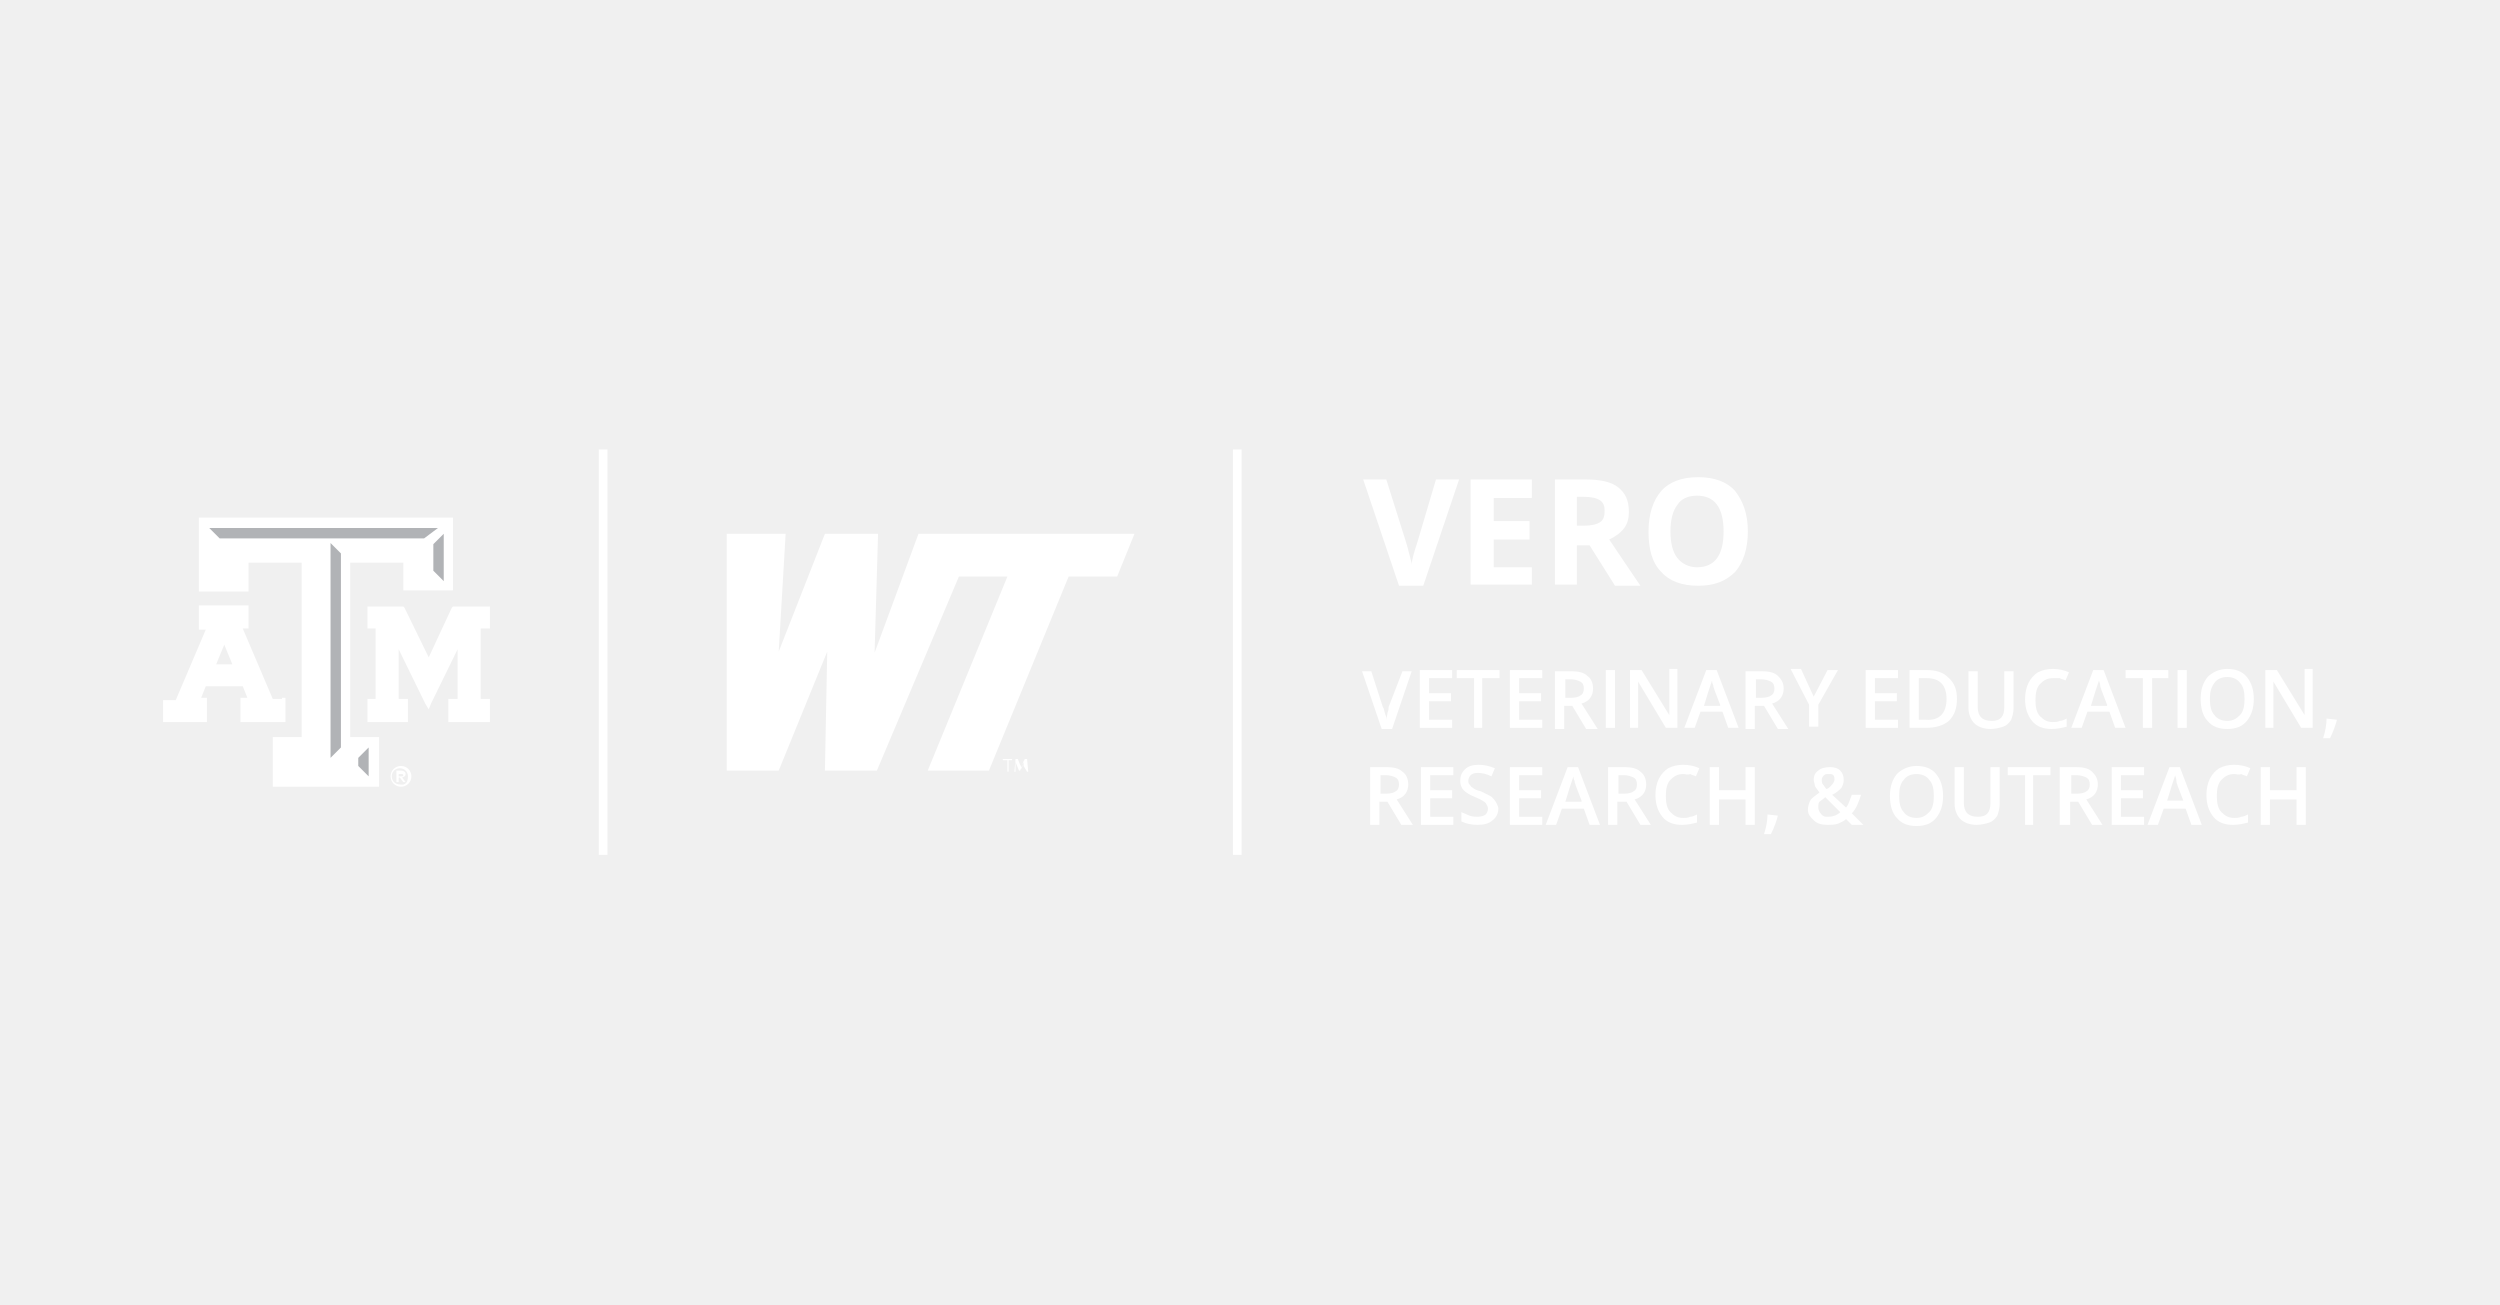
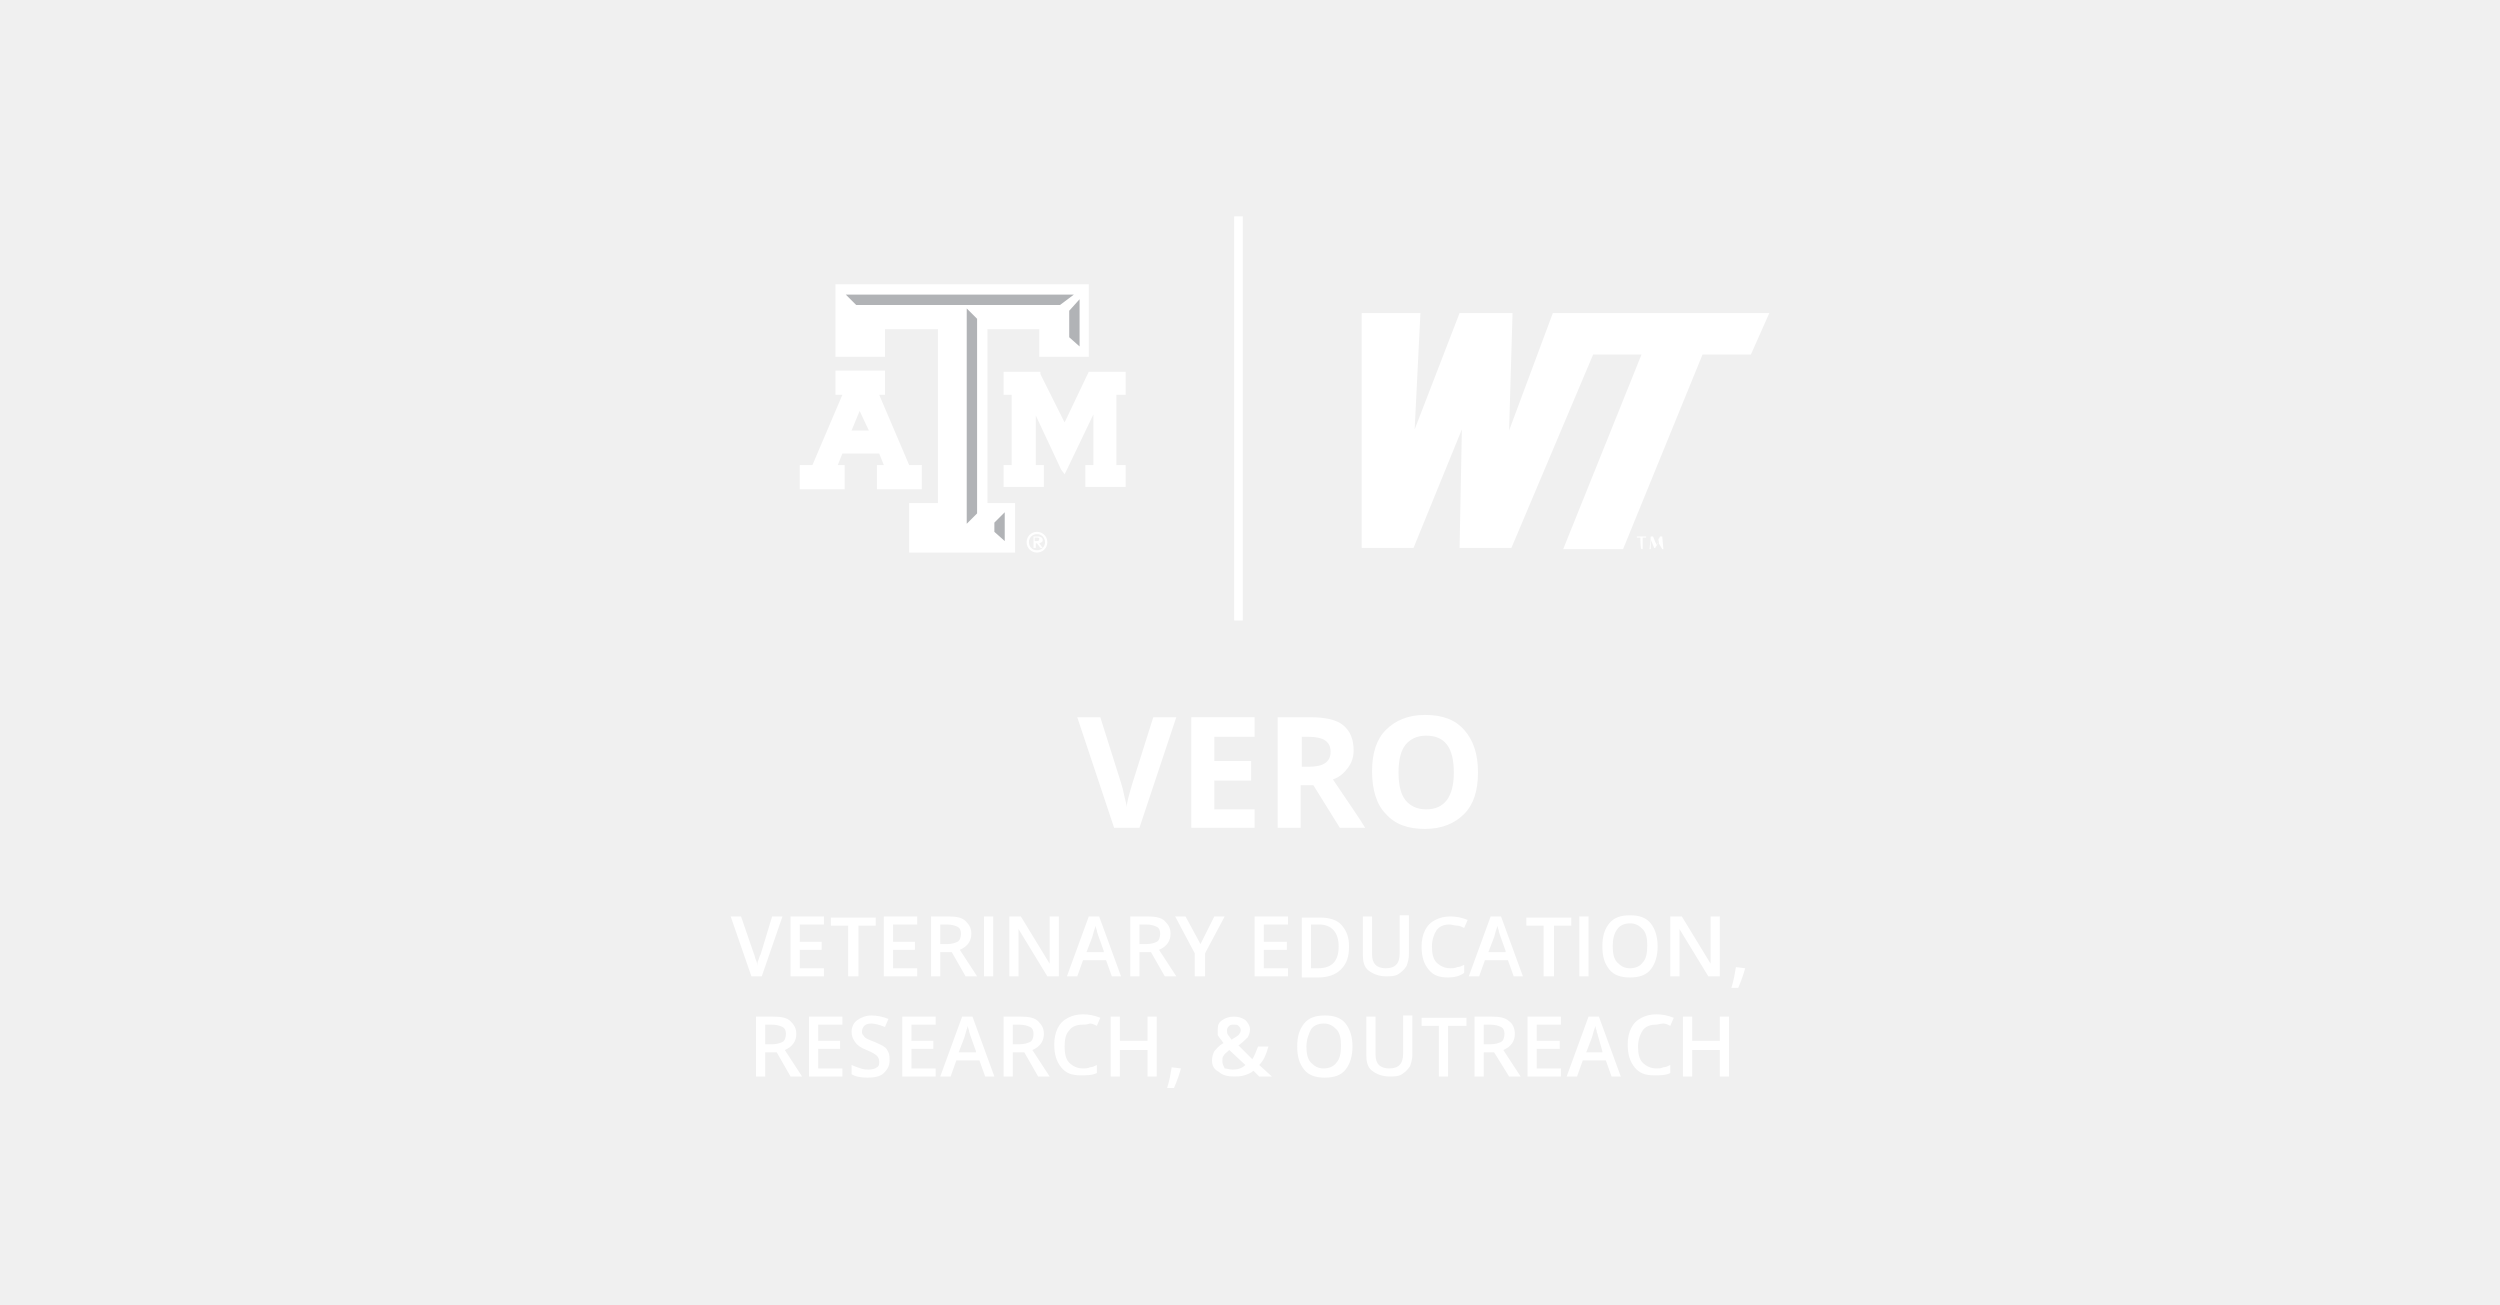
<svg xmlns="http://www.w3.org/2000/svg" version="1.1" id="Layer_1" x="0px" y="0px" viewBox="0 0 230 120" xml:space="preserve" width="230" height="120">
-   <defs id="defs6412" />
-   <style type="text/css" id="style6277">
- 	.st0{fill:none;stroke:#FFFFFF;stroke-width:0.75;stroke-miterlimit:10;}
- 	.st1{fill:#FFFFFF;}
+   <defs id="defs1096" />
+   <style type="text/css" id="style961">
+ 	.st0{fill:#FFFFFF;}
+ 	.st1{fill:none;stroke:#FFFFFF;stroke-width:0.75;stroke-miterlimit:10;}
	.st2{fill:#B1B3B6;}
	.st3{enable-background:new    ;}
</style>
-   <g id="g1899" transform="matrix(0.5981193,0,0,0.5981193,-199.6176,19.23386)">
-     <g id="g6407" transform="matrix(1.776735,0,0,1.776735,352.0691,30.4016)">
-       <line class="st0" x1="96.8" y1="3.7" x2="96.8" y2="38.8" id="line6279" />
-       <g id="g6289">
-         <polygon class="st1" points="70,31.5 75.3,31.5 82.2,14.7 86.4,14.7 87.9,11 69.2,11 65.4,21.3 65.7,11 61.1,11 57.1,21.2 57.7,11 52.6,11 52.6,31.5 57.1,31.5 61.3,21.2 61.1,31.5 65.6,31.5 72.7,14.7 76.9,14.7 " id="polygon6281" />
-         <g id="g6287">
-           <path class="st1" d="m 76.8,30.6 h -0.3 v -0.1 h 0.8 v 0.1 H 77 v 1 h -0.1 v -1 z" id="path6283" />
-           <path class="st1" d="m 78.3,31.1 c 0,-0.1 0,-0.3 0,-0.5 v 0 c 0,0.1 -0.1,0.3 -0.1,0.4 L 78,31.5 H 77.9 L 77.7,31 c -0.1,-0.2 -0.1,-0.3 -0.1,-0.4 v 0 c 0,0.1 0,0.3 0,0.5 v 0.5 h -0.1 l 0.1,-1.1 h 0.2 L 78,31 c 0.1,0.1 0.1,0.3 0.1,0.4 v 0 c 0,-0.1 0.1,-0.2 0.1,-0.4 l 0.2,-0.5 h 0.2 l 0.1,1.1 h -0.1 z" id="path6285" />
+   <g id="g1091" transform="matrix(1.059379,0,0,1.059379,60.12416,14.60561)">
+     <g id="g997">
+       <g id="g971">
+         <polygon class="st0" points="70,33.8 74.5,33.8 81.6,17 85.8,17 79,33.9 84.2,33.9 91.1,17 95.3,17 96.9,13.4 78.1,13.4 74.3,23.6 74.6,13.4 70,13.4 66.1,23.5 66.6,13.4 61.5,13.4 61.5,33.8 66,33.8 70.2,23.5 " id="polygon963" />
+         <g id="g969">
+           <path class="st0" d="m 85.7,32.9 h -0.3 v -0.1 h 0.8 v 0.1 h -0.3 v 1 h -0.1 c -0.1,0 -0.1,-1 -0.1,-1 z" id="path965" />
+           <path class="st0" d="m 87.3,33.4 c 0,-0.2 0,-0.3 0,-0.5 v 0 c 0,0.1 -0.1,0.3 -0.1,0.4 L 87,33.8 H 86.9 L 86.7,33.3 C 86.6,33.1 86.6,33 86.6,32.9 v 0 c 0,0.1 0,0.3 0,0.5 v 0.5 h -0.1 l 0.1,-1.1 h 0.2 l 0.2,0.5 c 0.1,0.1 0.1,0.3 0.1,0.4 v 0 c 0,-0.1 0.1,-0.2 0.1,-0.4 l 0.2,-0.5 h 0.2 l 0.1,1.1 h -0.1 z" id="path967" />
        </g>
      </g>
-       <line class="st0" x1="41.9" y1="3.7" x2="41.9" y2="38.8" id="line6291" />
-       <g id="g6313">
-         <path class="st1" d="m 23.5,32 c 0,-0.5 0.4,-0.9 0.9,-0.9 0.5,0 0.9,0.4 0.9,0.9 0,0.5 -0.4,0.9 -0.9,0.9 -0.5,0 -0.9,-0.4 -0.9,-0.9 m 1.5,0 c 0,-0.4 -0.3,-0.7 -0.7,-0.7 -0.4,0 -0.7,0.3 -0.7,0.7 0,0.4 0.3,0.7 0.7,0.7 0.5,0.1 0.7,-0.2 0.7,-0.7 m -1,-0.5 h 0.4 c 0.2,0 0.4,0.1 0.4,0.3 0,0.2 -0.1,0.2 -0.3,0.3 l 0.3,0.4 h -0.2 l -0.3,-0.4 h -0.1 v 0.4 H 24 Z m 0.2,0.5 h 0.2 c 0.1,0 0.2,0 0.2,-0.1 0,-0.1 -0.1,-0.1 -0.2,-0.1 h -0.2 z" id="path6293" />
-         <g id="g6311">
-           <polygon class="st1" points="22.2,19.2 22.2,25.3 21.7,25.3 21.5,25.3 21.5,25.6 21.5,27 21.5,27.3 21.7,27.3 24.8,27.3 25,27.3 25,27 25,25.6 25,25.3 24.8,25.3 24.2,25.3 24.2,21 26.5,25.7 26.8,26.2 27,25.7 29.3,21 29.3,25.3 28.8,25.3 28.5,25.3 28.5,25.6 28.5,27 28.5,27.3 28.8,27.3 31.9,27.3 32.1,27.3 32.1,27 32.1,25.6 32.1,25.3 31.9,25.3 31.3,25.3 31.3,19.2 31.9,19.2 32.1,19.2 32.1,19 32.1,17.5 32.1,17.3 31.9,17.3 29,17.3 28.9,17.3 28.8,17.4 26.8,21.7 24.7,17.4 24.6,17.3 24.5,17.3 21.8,17.3 21.5,17.3 21.5,17.5 21.5,19 21.5,19.2 21.8,19.2 " id="polygon6295" />
-           <path class="st1" d="m 14.1,25.3 h -0.8 l -2.6,-6.1 h 0.2 0.3 V 19 17.5 17.2 H 10.9 7.2 6.9 v 0.3 1.5 0.3 H 7.2 7.5 L 4.9,25.4 H 4 3.8 v 0.3 1.3 0.3 H 4 7.3 7.6 V 27 25.5 25.2 H 7.4 7.1 l 0.4,-1 h 3.2 l 0.4,1 h -0.3 -0.3 v 0.3 1.5 0.3 h 0.3 3.3 0.3 V 27 25.5 25.2 h -0.3 z m -4.3,-3 H 8.4 l 0.7,-1.7 z" id="path6297" />
-           <polygon class="st1" points="13.3,28.6 13.3,28.9 13.3,32.6 13.3,32.9 13.6,32.9 22.2,32.9 22.5,32.9 22.5,32.6 22.5,28.9 22.5,28.6 22.2,28.6 20,28.6 20,13.5 24.6,13.5 24.6,15.6 24.6,15.9 24.9,15.9 28.6,15.9 28.9,15.9 28.9,15.6 28.9,9.9 28.9,9.6 28.6,9.6 7.2,9.6 6.9,9.6 6.9,9.9 6.9,15.7 6.9,16 7.2,16 10.9,16 11.2,16 11.2,15.7 11.2,13.5 15.8,13.5 15.8,28.6 13.6,28.6 " id="polygon6299" />
-           <g id="g6309">
-             <polygon class="st2" points="21.6,32 20.7,31.1 20.7,30.4 21.6,29.5 " id="polygon6301" />
-             <polygon class="st2" points="18.3,11.8 19.2,12.7 19.2,29.5 18.3,30.4 " id="polygon6303" />
-             <polygon class="st2" points="27.6,10.5 26.4,11.4 8.7,11.4 7.8,10.5 " id="polygon6305" />
-             <polygon class="st2" points="27.2,11.9 28.1,11 28.1,15.1 27.2,14.2 " id="polygon6307" />
+       <line class="st1" x1="50.8" y1="5" x2="50.8" y2="40.1" id="line973" />
+       <g id="g995">
+         <path class="st0" d="m 32.4,33.3 c 0,-0.5 0.4,-0.9 0.9,-0.9 0.5,0 0.9,0.4 0.9,0.9 0,0.5 -0.4,0.9 -0.9,0.9 -0.5,0 -0.9,-0.4 -0.9,-0.9 m 1.6,0 c 0,-0.4 -0.3,-0.7 -0.7,-0.7 -0.4,0 -0.7,0.3 -0.7,0.7 0,0.4 0.3,0.7 0.7,0.7 0.4,0 0.7,-0.3 0.7,-0.7 m -1,-0.5 h 0.4 c 0.2,0 0.4,0.1 0.4,0.3 0,0.2 -0.1,0.2 -0.3,0.3 l 0.3,0.4 h -0.2 l -0.3,-0.4 h -0.1 v 0.4 H 33 Z m 0.1,0.4 h 0.2 c 0.1,0 0.2,0 0.2,-0.2 0,-0.1 -0.1,-0.1 -0.2,-0.1 h -0.2 z" id="path975" />
+         <g id="g993">
+           <polygon class="st0" points="30.4,18.8 30.4,20.2 30.4,20.5 30.7,20.5 31.1,20.5 31.1,26.6 30.6,26.6 30.4,26.6 30.4,26.8 30.4,28.3 30.4,28.5 30.6,28.5 33.7,28.5 33.9,28.5 33.9,28.3 33.9,26.8 33.9,26.6 33.7,26.6 33.2,26.6 33.2,22.3 35.4,27 35.7,27.4 35.9,27 38.2,22.2 38.2,26.6 37.7,26.6 37.5,26.6 37.5,26.8 37.5,28.3 37.5,28.5 37.7,28.5 40.8,28.5 41,28.5 41,28.3 41,26.8 41,26.6 40.8,26.6 40.2,26.6 40.2,20.5 40.8,20.5 41,20.5 41,20.2 41,18.8 41,18.5 40.8,18.5 37.9,18.5 37.8,18.5 37.7,18.7 35.7,22.9 33.6,18.7 33.6,18.5 33.4,18.5 30.7,18.5 30.4,18.5 " id="polygon977" />
+           <path class="st0" d="m 23,26.6 h -0.8 l -2.6,-6.1 h 0.2 0.3 v -0.3 -1.5 -0.3 h -0.3 -3.7 -0.3 v 0.3 1.5 0.3 h 0.3 0.3 l -2.6,6.1 H 13 12.7 v 0.3 1.5 0.3 h 0.3 3.3 0.3 V 28.4 26.9 26.6 H 16.3 16 l 0.4,-1 h 3.2 l 0.4,1 h -0.3 -0.3 v 0.3 1.5 0.3 h 0.3 3.3 0.3 v -0.3 -1.5 -0.3 z m -4.3,-3 h -1.5 l 0.7,-1.7 z" id="path979" />
+           <polygon class="st0" points="20.1,14.8 24.7,14.8 24.7,29.9 22.5,29.9 22.2,29.9 22.2,30.2 22.2,33.9 22.2,34.2 22.5,34.2 31.1,34.2 31.4,34.2 31.4,33.9 31.4,30.2 31.4,29.9 31.1,29.9 29,29.9 29,14.8 33.5,14.8 33.5,16.9 33.5,17.2 33.8,17.2 37.5,17.2 37.8,17.2 37.8,16.9 37.8,11.2 37.8,10.9 37.5,10.9 16.1,10.9 15.8,10.9 15.8,11.2 15.8,16.9 15.8,17.2 16.1,17.2 19.8,17.2 20.1,17.2 20.1,16.9 " id="polygon981" />
+           <g id="g991">
+             <polygon class="st2" points="30.5,33.2 29.6,32.4 29.6,31.6 30.5,30.7 " id="polygon983" />
+             <polygon class="st2" points="27.2,13 28.1,13.9 28.1,30.8 27.2,31.7 " id="polygon985" />
+             <polygon class="st2" points="36.5,11.8 35.3,12.7 17.6,12.7 16.7,11.8 " id="polygon987" />
+             <polygon class="st2" points="36.1,13.2 37,12.2 37,16.3 36.1,15.5 " id="polygon989" />
          </g>
        </g>
      </g>
-       <g id="g6405">
-         <g class="st3" id="g6355">
-           <path class="st1" d="m 111.1,22.9 h 0.8 l -1.7,5 h -0.9 l -1.7,-5 h 0.8 l 1,3.1 c 0.1,0.1 0.1,0.3 0.2,0.6 0.1,0.2 0.1,0.4 0.1,0.5 0,-0.2 0.1,-0.4 0.1,-0.6 0.1,-0.2 0.1,-0.4 0.1,-0.5 z" id="path6315" />
-           <path class="st1" d="m 115.4,27.8 h -2.8 v -5 h 2.8 v 0.7 h -2 v 1.3 h 1.9 v 0.7 h -1.9 v 1.6 h 2 z" id="path6317" />
-           <path class="st1" d="m 118.1,27.8 h -0.8 v -4.3 h -1.5 v -0.7 h 3.7 v 0.7 H 118 v 4.3 z" id="path6319" />
-           <path class="st1" d="m 123.2,27.8 h -2.8 v -5 h 2.8 v 0.7 h -2 v 1.3 h 1.9 v 0.7 h -1.9 v 1.6 h 2 z" id="path6321" />
-           <path class="st1" d="m 125.1,25.9 v 2 h -0.8 v -5 h 1.4 c 0.6,0 1.1,0.1 1.4,0.4 0.3,0.2 0.5,0.6 0.5,1.1 0,0.6 -0.3,1.1 -1,1.3 l 1.4,2.2 h -1 l -1.2,-2 z m 0,-0.7 h 0.6 c 0.4,0 0.7,-0.1 0.8,-0.2 0.2,-0.1 0.3,-0.3 0.3,-0.6 0,-0.3 -0.1,-0.5 -0.3,-0.6 -0.2,-0.1 -0.5,-0.2 -0.8,-0.2 h -0.5 v 1.6 z" id="path6323" />
-           <path class="st1" d="m 128.7,27.8 v -5 h 0.8 v 5 z" id="path6325" />
-           <path class="st1" d="m 134.9,27.8 h -1 l -2.4,-4 v 0 0.2 c 0,0.4 0,0.8 0,1.2 v 2.6 h -0.7 v -5 h 1 l 2.4,3.9 v 0 c 0,-0.1 0,-0.2 0,-0.6 0,-0.3 0,-0.6 0,-0.8 v -2.6 h 0.7 z" id="path6327" />
-           <path class="st1" d="m 139.3,27.8 -0.5,-1.4 h -1.9 l -0.5,1.4 h -0.9 l 1.9,-5 h 0.9 l 1.9,5 z m -0.7,-2 -0.5,-1.3 c 0,-0.1 -0.1,-0.2 -0.1,-0.4 -0.1,-0.2 -0.1,-0.3 -0.1,-0.4 -0.1,0.3 -0.2,0.6 -0.3,0.9 l -0.4,1.3 h 1.4 z" id="path6329" />
-           <path class="st1" d="m 141.6,25.9 v 2 h -0.8 v -5 h 1.4 c 0.6,0 1.1,0.1 1.4,0.4 0.3,0.3 0.5,0.6 0.5,1.1 0,0.6 -0.3,1.1 -1,1.3 l 1.4,2.2 h -0.9 l -1.2,-2 z m 0,-0.7 h 0.6 c 0.4,0 0.7,-0.1 0.8,-0.2 0.2,-0.1 0.3,-0.3 0.3,-0.6 0,-0.3 -0.1,-0.5 -0.3,-0.6 -0.2,-0.1 -0.5,-0.2 -0.8,-0.2 h -0.5 v 1.6 z" id="path6331" />
-           <path class="st1" d="m 146.7,25.1 1.2,-2.3 h 0.9 l -1.7,3 v 1.9 h -0.8 v -1.9 l -1.6,-3.1 h 0.9 z" id="path6333" />
-           <path class="st1" d="m 154,27.8 h -2.8 v -5 h 2.8 v 0.7 h -2 v 1.3 h 1.9 v 0.7 H 152 v 1.6 h 2 z" id="path6335" />
-           <path class="st1" d="m 159.1,25.3 c 0,0.8 -0.2,1.4 -0.7,1.9 -0.5,0.4 -1.1,0.6 -2,0.6 H 155 v -5 h 1.5 c 0.8,0 1.4,0.2 1.8,0.6 0.6,0.5 0.8,1.1 0.8,1.9 z m -0.9,0 c 0,-1.2 -0.6,-1.8 -1.7,-1.8 h -0.7 v 3.6 h 0.6 c 1.2,0.1 1.8,-0.6 1.8,-1.8 z" id="path6337" />
-           <path class="st1" d="m 164,22.9 v 3.2 c 0,0.4 -0.1,0.7 -0.2,1 -0.2,0.3 -0.4,0.5 -0.7,0.6 -0.3,0.1 -0.7,0.2 -1.1,0.2 -0.6,0 -1.1,-0.2 -1.4,-0.5 -0.3,-0.3 -0.5,-0.8 -0.5,-1.3 v -3.2 h 0.8 V 26 c 0,0.4 0.1,0.7 0.3,0.9 0.2,0.2 0.5,0.3 0.9,0.3 0.8,0 1.1,-0.4 1.1,-1.2 v -3.1 z" id="path6339" />
-           <path class="st1" d="m 167.4,23.5 c -0.5,0 -0.8,0.2 -1.1,0.5 -0.3,0.3 -0.4,0.8 -0.4,1.4 0,0.6 0.1,1.1 0.4,1.4 0.3,0.3 0.6,0.5 1.1,0.5 0.2,0 0.4,0 0.6,-0.1 0.2,0 0.4,-0.1 0.6,-0.2 v 0.7 c -0.4,0.1 -0.8,0.2 -1.3,0.2 -0.7,0 -1.3,-0.2 -1.7,-0.7 -0.4,-0.5 -0.6,-1.1 -0.6,-1.9 0,-0.5 0.1,-1 0.3,-1.4 0.2,-0.4 0.5,-0.7 0.8,-0.9 0.4,-0.2 0.8,-0.3 1.3,-0.3 0.5,0 1,0.1 1.4,0.3 l -0.3,0.7 c -0.2,-0.1 -0.3,-0.1 -0.5,-0.2 -0.2,0 -0.4,0 -0.6,0 z" id="path6341" />
-           <path class="st1" d="m 172.8,27.8 -0.5,-1.4 h -1.9 l -0.5,1.4 H 169 l 1.9,-5 h 0.9 l 1.9,5 z m -0.7,-2 -0.5,-1.3 c 0,-0.1 -0.1,-0.2 -0.1,-0.4 0,-0.2 -0.1,-0.3 -0.1,-0.4 -0.1,0.3 -0.2,0.6 -0.3,0.9 l -0.4,1.3 h 1.4 z" id="path6343" />
-           <path class="st1" d="m 176,27.8 h -0.8 v -4.3 h -1.5 v -0.7 h 3.7 v 0.7 H 176 Z" id="path6345" />
-           <path class="st1" d="m 178.2,27.8 v -5 h 0.8 v 5 z" id="path6347" />
-           <path class="st1" d="m 184.8,25.3 c 0,0.8 -0.2,1.4 -0.6,1.9 -0.4,0.5 -1,0.7 -1.7,0.7 -0.7,0 -1.3,-0.2 -1.7,-0.7 -0.4,-0.4 -0.6,-1.1 -0.6,-1.9 0,-0.8 0.2,-1.4 0.6,-1.9 0.4,-0.4 1,-0.7 1.7,-0.7 0.7,0 1.3,0.2 1.7,0.7 0.4,0.5 0.6,1.1 0.6,1.9 z m -3.8,0 c 0,0.6 0.1,1.1 0.4,1.4 0.2,0.3 0.6,0.5 1.1,0.5 0.5,0 0.8,-0.2 1.1,-0.5 0.3,-0.3 0.4,-0.8 0.4,-1.4 0,-0.6 -0.1,-1.1 -0.4,-1.4 -0.2,-0.3 -0.6,-0.5 -1.1,-0.5 -0.5,0 -0.9,0.2 -1.1,0.5 -0.3,0.4 -0.4,0.8 -0.4,1.4 z" id="path6349" />
-           <path class="st1" d="m 189.9,27.8 h -1 l -2.4,-4 v 0 0.2 c 0,0.4 0,0.8 0,1.2 v 2.6 h -0.7 v -5 h 1 l 2.4,3.9 v 0 c 0,-0.1 0,-0.2 0,-0.6 0,-0.3 0,-0.6 0,-0.8 v -2.6 h 0.7 z" id="path6351" />
-           <path class="st1" d="m 192,27.1 c -0.1,0.4 -0.3,1 -0.6,1.6 h -0.6 c 0.2,-0.6 0.3,-1.2 0.3,-1.7 z" id="path6353" />
-         </g>
-         <g class="st3" id="g6393">
-           <path class="st1" d="m 109.1,34.2 v 2 h -0.8 v -5 h 1.4 c 0.6,0 1.1,0.1 1.4,0.4 0.3,0.2 0.5,0.6 0.5,1.1 0,0.6 -0.3,1.1 -1,1.3 l 1.4,2.2 h -1 l -1.2,-2 z m 0,-0.7 h 0.6 c 0.4,0 0.7,-0.1 0.8,-0.2 0.2,-0.1 0.3,-0.3 0.3,-0.6 0,-0.3 -0.1,-0.5 -0.3,-0.6 -0.2,-0.1 -0.5,-0.2 -0.8,-0.2 h -0.5 v 1.6 z" id="path6357" />
-           <path class="st1" d="m 115.5,36.2 h -2.8 v -5 h 2.8 v 0.7 h -2 v 1.3 h 1.9 v 0.7 h -1.9 v 1.6 h 2 z" id="path6359" />
-           <path class="st1" d="m 119.4,34.8 c 0,0.4 -0.2,0.8 -0.5,1 -0.3,0.3 -0.8,0.4 -1.3,0.4 -0.5,0 -1,-0.1 -1.4,-0.3 v -0.8 c 0.2,0.1 0.5,0.2 0.7,0.3 0.3,0.1 0.5,0.1 0.7,0.1 0.3,0 0.6,-0.1 0.7,-0.2 0.1,-0.1 0.2,-0.3 0.2,-0.5 0,-0.2 -0.1,-0.3 -0.2,-0.5 -0.1,-0.1 -0.4,-0.3 -0.9,-0.5 -0.5,-0.2 -0.8,-0.4 -1,-0.6 -0.2,-0.2 -0.3,-0.5 -0.3,-0.8 0,-0.4 0.1,-0.7 0.4,-1 0.3,-0.3 0.7,-0.4 1.2,-0.4 0.5,0 0.9,0.1 1.4,0.3 l -0.3,0.7 c -0.4,-0.2 -0.8,-0.3 -1.2,-0.3 -0.3,0 -0.5,0.1 -0.6,0.2 -0.1,0.1 -0.2,0.3 -0.2,0.5 0,0.1 0,0.2 0.1,0.3 0.1,0.1 0.1,0.2 0.3,0.3 0.1,0.1 0.3,0.2 0.7,0.3 0.4,0.2 0.6,0.3 0.8,0.4 0.2,0.1 0.3,0.3 0.4,0.4 0.1,0.1 0.3,0.5 0.3,0.7 z" id="path6361" />
-           <path class="st1" d="m 123.2,36.2 h -2.8 v -5 h 2.8 v 0.7 h -2 v 1.3 h 1.9 v 0.7 h -1.9 v 1.6 h 2 z" id="path6363" />
-           <path class="st1" d="m 127.3,36.2 -0.5,-1.4 h -1.9 l -0.5,1.4 h -0.9 l 1.9,-5 h 0.9 l 1.9,5 z m -0.7,-2.1 -0.5,-1.3 c 0,-0.1 -0.1,-0.2 -0.1,-0.4 -0.1,-0.2 -0.1,-0.3 -0.1,-0.4 -0.1,0.3 -0.2,0.6 -0.3,0.9 l -0.4,1.3 h 1.4 z" id="path6365" />
-           <path class="st1" d="m 129.7,34.2 v 2 h -0.8 v -5 h 1.4 c 0.6,0 1.1,0.1 1.4,0.4 0.3,0.2 0.5,0.6 0.5,1.1 0,0.6 -0.3,1.1 -1,1.3 l 1.4,2.2 h -0.9 l -1.2,-2 z m 0,-0.7 h 0.6 c 0.4,0 0.7,-0.1 0.8,-0.2 0.2,-0.1 0.3,-0.3 0.3,-0.6 0,-0.3 -0.1,-0.5 -0.3,-0.6 -0.2,-0.1 -0.5,-0.2 -0.8,-0.2 h -0.5 v 1.6 z" id="path6367" />
-           <path class="st1" d="m 135.4,31.8 c -0.5,0 -0.8,0.2 -1.1,0.5 -0.3,0.3 -0.4,0.8 -0.4,1.4 0,0.6 0.1,1.1 0.4,1.4 0.3,0.3 0.6,0.5 1.1,0.5 0.2,0 0.4,0 0.6,-0.1 0.2,0 0.4,-0.1 0.6,-0.2 V 36 c -0.4,0.1 -0.8,0.2 -1.3,0.2 -0.7,0 -1.3,-0.2 -1.7,-0.7 -0.4,-0.5 -0.6,-1.1 -0.6,-1.9 0,-0.5 0.1,-1 0.3,-1.4 0.2,-0.4 0.5,-0.7 0.8,-0.9 0.4,-0.2 0.8,-0.3 1.3,-0.3 0.5,0 1,0.1 1.4,0.3 l -0.3,0.7 c -0.2,-0.1 -0.3,-0.1 -0.5,-0.2 -0.2,0.1 -0.4,0 -0.6,0 z" id="path6369" />
-           <path class="st1" d="m 141.6,36.2 h -0.8 V 34 h -2.3 v 2.2 h -0.8 v -5 h 0.8 v 2 h 2.3 v -2 h 0.8 z" id="path6371" />
-           <path class="st1" d="m 143.6,35.4 c -0.1,0.4 -0.3,1 -0.6,1.6 h -0.6 c 0.2,-0.6 0.3,-1.2 0.3,-1.7 z" id="path6373" />
-           <path class="st1" d="m 146.2,34.9 c 0,-0.3 0.1,-0.6 0.2,-0.8 0.1,-0.2 0.4,-0.4 0.8,-0.7 -0.2,-0.3 -0.4,-0.5 -0.4,-0.6 0,-0.1 -0.1,-0.4 -0.1,-0.5 0,-0.3 0.1,-0.6 0.4,-0.8 0.2,-0.2 0.6,-0.3 1,-0.3 0.4,0 0.7,0.1 0.9,0.3 0.2,0.2 0.3,0.5 0.3,0.8 0,0.3 -0.1,0.5 -0.2,0.7 -0.2,0.2 -0.4,0.4 -0.8,0.6 l 1.2,1.1 c 0.2,-0.2 0.3,-0.6 0.5,-1.1 h 0.8 c -0.2,0.6 -0.4,1.2 -0.8,1.6 l 1,1 h -1 l -0.5,-0.5 c -0.2,0.2 -0.5,0.3 -0.7,0.4 -0.3,0.1 -0.6,0.1 -0.9,0.1 -0.5,0 -0.9,-0.1 -1.2,-0.4 -0.3,-0.3 -0.5,-0.5 -0.5,-0.9 z m 1.7,0.6 c 0.4,0 0.8,-0.1 1.1,-0.4 l -1.3,-1.3 c -0.2,0.2 -0.4,0.3 -0.5,0.4 -0.1,0.1 -0.1,0.3 -0.1,0.5 0,0.2 0.1,0.4 0.2,0.5 0.2,0.3 0.4,0.3 0.6,0.3 z m -0.5,-3.2 c 0,0.1 0,0.3 0.1,0.4 0.1,0.1 0.2,0.3 0.3,0.4 0.3,-0.1 0.4,-0.3 0.5,-0.4 0.1,-0.1 0.2,-0.3 0.2,-0.4 0,-0.1 0,-0.3 -0.1,-0.4 -0.1,-0.1 -0.2,-0.1 -0.4,-0.1 -0.2,0 -0.3,0 -0.4,0.1 -0.1,0.1 -0.2,0.2 -0.2,0.4 z" id="path6375" />
-           <path class="st1" d="m 157.9,33.7 c 0,0.8 -0.2,1.4 -0.6,1.9 -0.4,0.5 -1,0.7 -1.7,0.7 -0.7,0 -1.3,-0.2 -1.7,-0.7 -0.4,-0.4 -0.6,-1.1 -0.6,-1.9 0,-0.8 0.2,-1.4 0.6,-1.9 0.4,-0.4 1,-0.7 1.7,-0.7 0.7,0 1.3,0.2 1.7,0.7 0.4,0.5 0.6,1.1 0.6,1.9 z m -3.8,0 c 0,0.6 0.1,1.1 0.4,1.4 0.2,0.3 0.6,0.5 1.1,0.5 0.5,0 0.8,-0.2 1.1,-0.5 0.3,-0.3 0.4,-0.8 0.4,-1.4 0,-0.6 -0.1,-1.1 -0.4,-1.4 -0.2,-0.3 -0.6,-0.5 -1.1,-0.5 -0.5,0 -0.9,0.2 -1.1,0.5 -0.3,0.3 -0.4,0.8 -0.4,1.4 z" id="path6377" />
-           <path class="st1" d="m 162.8,31.2 v 3.2 c 0,0.4 -0.1,0.7 -0.2,1 -0.2,0.3 -0.4,0.5 -0.7,0.6 -0.3,0.1 -0.7,0.2 -1.1,0.2 -0.6,0 -1.1,-0.2 -1.4,-0.5 -0.3,-0.3 -0.5,-0.8 -0.5,-1.3 v -3.2 h 0.8 v 3.1 c 0,0.4 0.1,0.7 0.3,0.9 0.2,0.2 0.5,0.3 0.9,0.3 0.8,0 1.1,-0.4 1.1,-1.2 v -3.1 z" id="path6379" />
-           <path class="st1" d="M 165.8,36.2 H 165 v -4.3 h -1.5 v -0.7 h 3.7 v 0.7 h -1.5 v 4.3 z" id="path6381" />
-           <path class="st1" d="m 168.9,34.2 v 2 H 168 v -5 h 1.4 c 0.6,0 1.1,0.1 1.4,0.4 0.3,0.3 0.5,0.6 0.5,1.1 0,0.6 -0.3,1.1 -1,1.3 l 1.4,2.2 h -0.9 l -1.2,-2 z m 0,-0.7 h 0.6 c 0.4,0 0.7,-0.1 0.8,-0.2 0.2,-0.1 0.3,-0.3 0.3,-0.6 0,-0.3 -0.1,-0.5 -0.3,-0.6 -0.2,-0.1 -0.5,-0.2 -0.8,-0.2 H 169 v 1.6 z" id="path6383" />
-           <path class="st1" d="m 175.3,36.2 h -2.8 v -5 h 2.8 v 0.7 h -2 v 1.3 h 1.9 v 0.7 h -1.9 v 1.6 h 2 z" id="path6385" />
-           <path class="st1" d="m 179.4,36.2 -0.5,-1.4 H 177 l -0.5,1.4 h -0.9 l 1.9,-5 h 0.9 l 1.9,5 z m -0.7,-2.1 -0.5,-1.3 c 0,-0.1 -0.1,-0.2 -0.1,-0.4 0,-0.2 -0.1,-0.4 -0.1,-0.5 -0.1,0.3 -0.2,0.6 -0.3,0.9 l -0.4,1.3 z" id="path6387" />
-           <path class="st1" d="m 183.1,31.8 c -0.5,0 -0.8,0.2 -1.1,0.5 -0.3,0.3 -0.4,0.8 -0.4,1.4 0,0.6 0.1,1.1 0.4,1.4 0.3,0.3 0.6,0.5 1.1,0.5 0.2,0 0.4,0 0.6,-0.1 0.2,0 0.4,-0.1 0.6,-0.2 V 36 c -0.4,0.1 -0.8,0.2 -1.3,0.2 -0.7,0 -1.3,-0.2 -1.7,-0.7 -0.4,-0.5 -0.6,-1.1 -0.6,-1.9 0,-0.5 0.1,-1 0.3,-1.4 0.2,-0.4 0.5,-0.7 0.8,-0.9 0.4,-0.2 0.8,-0.3 1.3,-0.3 0.5,0 1,0.1 1.4,0.3 l -0.3,0.7 c -0.2,-0.1 -0.3,-0.1 -0.5,-0.2 -0.2,0.1 -0.4,0 -0.6,0 z" id="path6389" />
-           <path class="st1" d="m 189.3,36.2 h -0.8 V 34 h -2.3 v 2.2 h -0.8 v -5 h 0.8 v 2 h 2.3 v -2 h 0.8 z" id="path6391" />
-         </g>
-         <g class="st3" id="g6403">
-           <path class="st1" d="m 114,6.3 h 2 l -3.1,9.2 h -2.1 l -3.1,-9.2 h 2 l 1.7,5.4 c 0.1,0.3 0.2,0.7 0.3,1.1 0.1,0.4 0.2,0.7 0.2,0.9 0,-0.4 0.2,-1.1 0.5,-2 z" id="path6395" />
-           <path class="st1" d="M 122.3,15.4 H 117 V 6.3 h 5.3 V 7.9 H 119 v 2 h 3.1 v 1.6 H 119 v 2.4 h 3.3 z" id="path6397" />
-           <path class="st1" d="m 126.2,11.9 v 3.5 h -1.9 V 6.3 h 2.7 c 1.2,0 2.2,0.2 2.8,0.7 0.6,0.5 0.9,1.1 0.9,2.1 0,0.5 -0.1,1 -0.4,1.4 -0.3,0.4 -0.7,0.7 -1.3,1 1.4,2.1 2.3,3.4 2.7,4 h -2.2 L 127.3,12 h -1.1 z m 0,-1.6 h 0.6 c 0.6,0 1.1,-0.1 1.4,-0.3 0.3,-0.2 0.4,-0.5 0.4,-1 0,-0.4 -0.1,-0.7 -0.4,-0.9 -0.3,-0.2 -0.8,-0.3 -1.4,-0.3 h -0.6 z" id="path6399" />
-           <path class="st1" d="m 141,10.8 c 0,1.5 -0.4,2.7 -1.1,3.5 -0.8,0.8 -1.8,1.2 -3.2,1.2 -1.4,0 -2.5,-0.4 -3.2,-1.2 -0.8,-0.8 -1.1,-2 -1.1,-3.5 0,-1.5 0.4,-2.7 1.1,-3.5 0.7,-0.8 1.8,-1.2 3.2,-1.2 1.4,0 2.5,0.4 3.2,1.2 0.7,0.9 1.1,2 1.1,3.5 z m -6.7,0 c 0,1 0.2,1.8 0.6,2.3 0.4,0.5 1,0.8 1.7,0.8 1.5,0 2.3,-1 2.3,-3.1 0,-2.1 -0.8,-3.1 -2.3,-3.1 -0.8,0 -1.4,0.3 -1.7,0.8 -0.4,0.5 -0.6,1.3 -0.6,2.3 z" id="path6401" />
-         </g>
+     </g>
+     <g id="g1089">
+       <g class="st3" id="g1039">
+         <path class="st0" d="m 10.3,65.8 h 0.9 L 9.4,71 H 8.5 L 6.7,65.8 H 7.6 L 8.7,69 c 0.1,0.2 0.1,0.4 0.2,0.6 C 9,69.8 9,70 9,70.1 9,70 9,69.8 9.1,69.6 9.2,69.4 9.2,69.2 9.3,69.1 Z" id="path999" />
+         <path class="st0" d="m 14.8,71 h -2.9 v -5.2 h 2.9 v 0.7 H 12.7 V 68 h 1.9 v 0.7 h -1.9 v 1.6 h 2.1 z" id="path1001" />
+         <path class="st0" d="m 17.7,71 h -0.8 v -4.4 h -1.5 v -0.7 h 3.9 v 0.7 H 17.8 V 71 Z" id="path1003" />
+         <path class="st0" d="M 22.9,71 H 20 v -5.2 h 2.9 v 0.7 H 20.8 V 68 h 1.9 v 0.7 h -1.9 v 1.6 h 2.1 z" id="path1005" />
+         <path class="st0" d="M 24.9,68.9 V 71 h -0.8 v -5.2 h 1.5 c 0.7,0 1.2,0.1 1.5,0.4 0.3,0.3 0.5,0.6 0.5,1.1 0,0.6 -0.3,1.1 -1,1.4 l 1.5,2.3 h -1 l -1.2,-2.1 z m 0,-0.7 h 0.6 c 0.4,0 0.7,-0.1 0.9,-0.2 0.2,-0.1 0.3,-0.4 0.3,-0.7 0,-0.3 -0.1,-0.5 -0.3,-0.6 -0.2,-0.1 -0.5,-0.2 -0.9,-0.2 h -0.6 z" id="path1007" />
+         <path class="st0" d="m 28.7,71 v -5.2 h 0.8 V 71 Z" id="path1009" />
+         <path class="st0" d="m 35.2,71 h -1 l -2.5,-4.1 v 0 0.2 c 0,0.4 0,0.8 0,1.2 V 71 h -0.8 v -5.2 h 1 l 2.5,4.1 v 0 c 0,-0.1 0,-0.3 0,-0.6 0,-0.3 0,-0.6 0,-0.8 v -2.7 h 0.8 z" id="path1011" />
+         <path class="st0" d="m 39.8,71 -0.5,-1.4 h -2 L 36.8,71 h -0.9 l 1.9,-5.2 h 0.9 l 1.9,5.2 z m -0.7,-2.2 -0.5,-1.4 c 0,-0.1 -0.1,-0.2 -0.1,-0.4 -0.1,-0.2 -0.1,-0.4 -0.1,-0.4 -0.1,0.3 -0.2,0.6 -0.3,1 l -0.5,1.3 h 1.5 z" id="path1013" />
+         <path class="st0" d="M 42.2,68.9 V 71 h -0.8 v -5.2 h 1.5 c 0.7,0 1.2,0.1 1.5,0.4 0.3,0.3 0.5,0.6 0.5,1.1 0,0.6 -0.3,1.1 -1,1.4 l 1.5,2.3 h -1 l -1.2,-2.1 z m 0,-0.7 h 0.6 c 0.4,0 0.7,-0.1 0.9,-0.2 0.2,-0.1 0.3,-0.4 0.3,-0.7 0,-0.3 -0.1,-0.5 -0.3,-0.6 -0.2,-0.1 -0.5,-0.2 -0.9,-0.2 h -0.6 z" id="path1015" />
+         <path class="st0" d="m 47.5,68.2 1.2,-2.4 h 0.9 L 47.9,69 v 2 H 47 v -2 l -1.7,-3.2 h 0.9 z" id="path1017" />
+         <path class="st0" d="m 55.1,71 h -2.9 v -5.2 h 2.9 v 0.7 H 53 V 68 h 2 v 0.7 h -2 v 1.6 h 2.1 z" id="path1019" />
+         <path class="st0" d="m 60.4,68.4 c 0,0.9 -0.2,1.5 -0.7,2 -0.5,0.5 -1.2,0.7 -2,0.7 h -1.4 v -5.2 h 1.6 c 0.8,0 1.5,0.2 1.9,0.7 0.4,0.5 0.6,1 0.6,1.8 z m -0.9,0 c 0,-1.2 -0.6,-1.9 -1.7,-1.9 h -0.7 v 3.8 h 0.6 c 1.2,0 1.8,-0.6 1.8,-1.9 z" id="path1021" />
+         <path class="st0" d="m 65.6,65.8 v 3.3 c 0,0.4 -0.1,0.7 -0.2,1 -0.2,0.3 -0.4,0.5 -0.7,0.7 C 64.4,71 64,71 63.6,71 63,71 62.5,70.8 62.1,70.5 61.7,70.2 61.6,69.7 61.6,69.1 v -3.3 h 0.8 v 3.3 c 0,0.4 0.1,0.7 0.3,0.9 0.2,0.2 0.5,0.3 0.9,0.3 0.8,0 1.2,-0.4 1.2,-1.3 v -3.3 h 0.8 z" id="path1023" />
+         <path class="st0" d="m 69.1,66.5 c -0.5,0 -0.9,0.2 -1.1,0.5 -0.2,0.3 -0.4,0.8 -0.4,1.4 0,0.6 0.1,1.1 0.4,1.4 0.3,0.3 0.7,0.5 1.2,0.5 0.2,0 0.4,0 0.6,-0.1 0.2,0 0.4,-0.1 0.6,-0.2 v 0.7 C 70,71 69.5,71.1 69,71.1 c -0.8,0 -1.3,-0.2 -1.7,-0.7 -0.4,-0.5 -0.6,-1.1 -0.6,-2 0,-0.5 0.1,-1 0.3,-1.4 0.2,-0.4 0.5,-0.7 0.9,-0.9 0.4,-0.2 0.8,-0.3 1.3,-0.3 0.5,0 1,0.1 1.5,0.3 l -0.3,0.7 c -0.2,-0.1 -0.4,-0.2 -0.6,-0.2 -0.2,0 -0.5,-0.1 -0.7,-0.1 z" id="path1025" />
+         <path class="st0" d="m 74.7,71 -0.5,-1.4 h -2 L 71.7,71 h -0.9 l 1.9,-5.2 h 0.9 L 75.5,71 Z M 74,68.8 73.5,67.4 c 0,-0.1 -0.1,-0.2 -0.1,-0.4 -0.1,-0.2 -0.1,-0.4 -0.1,-0.4 -0.1,0.3 -0.2,0.6 -0.3,1 l -0.5,1.3 H 74 Z" id="path1027" />
+         <path class="st0" d="m 78.1,71 h -0.8 v -4.4 h -1.5 v -0.7 h 3.9 v 0.7 H 78.2 V 71 Z" id="path1029" />
+         <path class="st0" d="m 80.4,71 v -5.2 h 0.8 V 71 Z" id="path1031" />
+         <path class="st0" d="m 87.2,68.4 c 0,0.8 -0.2,1.5 -0.6,2 -0.4,0.5 -1,0.7 -1.8,0.7 -0.8,0 -1.4,-0.2 -1.8,-0.7 -0.4,-0.5 -0.6,-1.1 -0.6,-2 0,-0.9 0.2,-1.5 0.6,-2 0.4,-0.5 1,-0.7 1.8,-0.7 0.8,0 1.4,0.2 1.8,0.7 0.4,0.5 0.6,1.2 0.6,2 z m -3.9,0 c 0,0.6 0.1,1.1 0.4,1.4 0.3,0.3 0.6,0.5 1.1,0.5 0.5,0 0.9,-0.2 1.1,-0.5 0.3,-0.3 0.4,-0.8 0.4,-1.5 0,-0.6 -0.1,-1.1 -0.4,-1.4 -0.3,-0.3 -0.6,-0.5 -1.1,-0.5 -0.5,0 -0.9,0.2 -1.1,0.5 -0.3,0.4 -0.4,0.9 -0.4,1.5 z" id="path1033" />
+         <path class="st0" d="m 92.6,71 h -1 l -2.5,-4.1 v 0 0.2 c 0,0.4 0,0.8 0,1.2 V 71 h -0.8 v -5.2 h 1 l 2.5,4.1 v 0 c 0,-0.1 0,-0.3 0,-0.6 0,-0.3 0,-0.6 0,-0.8 v -2.7 h 0.8 z" id="path1035" />
+         <path class="st0" d="m 94.8,70.3 c -0.1,0.4 -0.3,1 -0.6,1.7 h -0.6 c 0.2,-0.6 0.3,-1.2 0.4,-1.8 z" id="path1037" />
+       </g>
+       <g class="st3" id="g1077">
+         <path class="st0" d="m 9.7,77.6 v 2.1 H 8.9 v -5.2 h 1.5 c 0.7,0 1.2,0.1 1.5,0.4 0.3,0.3 0.5,0.6 0.5,1.1 0,0.6 -0.3,1.1 -1,1.4 l 1.5,2.3 h -1 l -1.2,-2.1 z m 0,-0.7 h 0.6 c 0.4,0 0.7,-0.1 0.9,-0.2 0.2,-0.1 0.3,-0.4 0.3,-0.7 0,-0.3 -0.1,-0.5 -0.3,-0.6 C 11,75.3 10.7,75.2 10.3,75.2 H 9.7 Z" id="path1041" />
+         <path class="st0" d="m 16.4,79.7 h -2.9 v -5.2 h 2.9 v 0.7 h -2.1 v 1.4 h 1.9 v 0.7 H 14.3 V 79 h 2.1 z" id="path1043" />
+         <path class="st0" d="m 20.5,78.3 c 0,0.5 -0.2,0.8 -0.5,1.1 -0.3,0.3 -0.8,0.4 -1.4,0.4 -0.6,0 -1.1,-0.1 -1.4,-0.3 v -0.8 c 0.2,0.1 0.5,0.2 0.8,0.3 0.3,0.1 0.5,0.1 0.7,0.1 0.3,0 0.6,-0.1 0.7,-0.2 0.2,-0.1 0.2,-0.3 0.2,-0.5 0,-0.2 -0.1,-0.4 -0.2,-0.5 -0.1,-0.1 -0.4,-0.3 -0.9,-0.5 -0.5,-0.2 -0.8,-0.4 -1,-0.7 -0.2,-0.3 -0.3,-0.5 -0.3,-0.9 0,-0.4 0.2,-0.8 0.5,-1 0.3,-0.2 0.7,-0.4 1.2,-0.4 0.5,0 1,0.1 1.5,0.3 l -0.3,0.7 c -0.5,-0.2 -0.9,-0.3 -1.2,-0.3 -0.3,0 -0.5,0.1 -0.6,0.2 -0.1,0.1 -0.2,0.3 -0.2,0.5 0,0.1 0,0.2 0.1,0.3 0.1,0.1 0.1,0.2 0.3,0.3 0.2,0.1 0.4,0.2 0.7,0.3 0.4,0.2 0.7,0.3 0.8,0.4 0.2,0.1 0.3,0.3 0.4,0.5 0.1,0.2 0.1,0.5 0.1,0.7 z" id="path1045" />
+         <path class="st0" d="m 24.5,79.7 h -2.9 v -5.2 h 2.9 v 0.7 h -2.1 v 1.4 h 1.9 v 0.7 H 22.4 V 79 h 2.1 z" id="path1047" />
+         <path class="st0" d="m 28.8,79.7 -0.5,-1.4 h -2 l -0.5,1.4 h -0.9 l 1.9,-5.2 h 0.9 l 1.9,5.2 z M 28,77.5 27.5,76.1 c 0,-0.1 -0.1,-0.2 -0.1,-0.4 -0.1,-0.2 -0.1,-0.4 -0.1,-0.4 -0.1,0.3 -0.2,0.6 -0.3,1 l -0.5,1.3 H 28 Z" id="path1049" />
+         <path class="st0" d="m 31.2,77.6 v 2.1 h -0.8 v -5.2 h 1.5 c 0.7,0 1.2,0.1 1.5,0.4 0.3,0.3 0.5,0.6 0.5,1.1 0,0.6 -0.3,1.1 -1,1.4 l 1.5,2.3 h -1 l -1.2,-2.1 z m 0,-0.7 h 0.6 c 0.4,0 0.7,-0.1 0.9,-0.2 0.2,-0.1 0.3,-0.4 0.3,-0.7 0,-0.3 -0.1,-0.5 -0.3,-0.6 -0.2,-0.1 -0.5,-0.2 -0.9,-0.2 h -0.6 z" id="path1051" />
+         <path class="st0" d="m 37.2,75.2 c -0.5,0 -0.9,0.2 -1.1,0.5 -0.3,0.3 -0.4,0.8 -0.4,1.4 0,0.6 0.1,1.1 0.4,1.4 0.3,0.3 0.7,0.5 1.2,0.5 0.2,0 0.4,0 0.6,-0.1 0.2,0 0.4,-0.1 0.6,-0.2 v 0.7 c -0.4,0.2 -0.9,0.2 -1.4,0.2 -0.8,0 -1.3,-0.2 -1.7,-0.7 -0.4,-0.5 -0.6,-1.1 -0.6,-2 0,-0.5 0.1,-1 0.3,-1.4 0.2,-0.4 0.5,-0.7 0.9,-0.9 0.4,-0.2 0.8,-0.3 1.3,-0.3 0.5,0 1,0.1 1.5,0.3 l -0.3,0.7 c -0.2,-0.1 -0.4,-0.2 -0.6,-0.2 -0.3,0.1 -0.5,0.1 -0.7,0.1 z" id="path1053" />
+         <path class="st0" d="m 43.7,79.7 h -0.8 v -2.3 h -2.4 v 2.3 h -0.8 v -5.2 h 0.8 v 2.1 h 2.4 v -2.1 h 0.8 z" id="path1055" />
+         <path class="st0" d="m 45.8,79 c -0.1,0.4 -0.3,1 -0.6,1.7 h -0.6 c 0.2,-0.6 0.3,-1.2 0.4,-1.8 z" id="path1057" />
+         <path class="st0" d="m 48.5,78.3 c 0,-0.3 0.1,-0.6 0.2,-0.8 0.2,-0.2 0.4,-0.5 0.8,-0.7 -0.2,-0.3 -0.4,-0.5 -0.5,-0.7 0,-0.1 0,-0.3 0,-0.5 0,-0.4 0.1,-0.6 0.4,-0.8 0.3,-0.2 0.6,-0.3 1,-0.3 0.4,0 0.7,0.1 1,0.3 0.2,0.2 0.4,0.5 0.4,0.8 0,0.3 -0.1,0.5 -0.2,0.7 -0.2,0.2 -0.4,0.4 -0.8,0.7 l 1.2,1.2 c 0.2,-0.3 0.3,-0.6 0.5,-1.1 h 0.9 c -0.2,0.7 -0.4,1.2 -0.8,1.6 l 1.1,1 h -1.1 l -0.5,-0.5 c -0.2,0.2 -0.5,0.3 -0.8,0.4 -0.3,0.1 -0.6,0.1 -0.9,0.1 -0.5,0 -1,-0.1 -1.3,-0.4 -0.4,-0.2 -0.6,-0.5 -0.6,-1 z m 1.8,0.8 c 0.4,0 0.8,-0.1 1.1,-0.4 L 50,77.4 c -0.2,0.2 -0.4,0.3 -0.5,0.5 -0.1,0.1 -0.1,0.3 -0.1,0.5 0,0.2 0.1,0.4 0.2,0.6 0.2,0 0.4,0.1 0.7,0.1 z m -0.5,-3.4 c 0,0.1 0,0.3 0.1,0.4 0.1,0.1 0.2,0.3 0.3,0.4 0.3,-0.2 0.5,-0.3 0.6,-0.4 0.1,-0.1 0.2,-0.3 0.2,-0.4 0,-0.2 -0.1,-0.3 -0.2,-0.4 -0.1,-0.1 -0.2,-0.1 -0.4,-0.1 -0.2,0 -0.3,0 -0.4,0.1 -0.1,0.1 -0.2,0.2 -0.2,0.4 z" id="path1059" />
+         <path class="st0" d="m 60.7,77.1 c 0,0.8 -0.2,1.5 -0.6,2 -0.4,0.5 -1,0.7 -1.8,0.7 -0.8,0 -1.4,-0.2 -1.8,-0.7 -0.4,-0.5 -0.6,-1.1 -0.6,-2 0,-0.9 0.2,-1.5 0.6,-2 0.4,-0.5 1,-0.7 1.8,-0.7 0.8,0 1.4,0.2 1.8,0.7 0.4,0.5 0.6,1.2 0.6,2 z m -4,0 c 0,0.6 0.1,1.1 0.4,1.4 0.3,0.3 0.6,0.5 1.1,0.5 0.5,0 0.9,-0.2 1.1,-0.5 0.3,-0.3 0.4,-0.8 0.4,-1.5 0,-0.6 -0.1,-1.1 -0.4,-1.4 -0.3,-0.3 -0.6,-0.5 -1.1,-0.5 -0.5,0 -0.9,0.2 -1.1,0.5 -0.2,0.4 -0.4,0.9 -0.4,1.5 z" id="path1061" />
+         <path class="st0" d="m 65.9,74.5 v 3.3 c 0,0.4 -0.1,0.7 -0.2,1 -0.2,0.3 -0.4,0.5 -0.7,0.7 -0.3,0.2 -0.7,0.2 -1.1,0.2 -0.6,0 -1.1,-0.2 -1.5,-0.5 -0.4,-0.3 -0.5,-0.8 -0.5,-1.4 v -3.3 h 0.8 v 3.3 c 0,0.4 0.1,0.7 0.3,0.9 0.2,0.2 0.5,0.3 0.9,0.3 0.8,0 1.2,-0.4 1.2,-1.3 v -3.3 h 0.8 z" id="path1063" />
+         <path class="st0" d="m 69,79.7 h -0.8 v -4.4 h -1.5 v -0.7 h 3.9 v 0.7 H 69 Z" id="path1065" />
+         <path class="st0" d="m 72.1,77.6 v 2.1 h -0.8 v -5.2 h 1.5 c 0.7,0 1.2,0.1 1.5,0.4 0.3,0.2 0.5,0.6 0.5,1.1 0,0.6 -0.3,1.1 -1,1.4 l 1.5,2.3 h -1 L 73,77.6 Z m 0,-0.7 h 0.6 c 0.4,0 0.7,-0.1 0.9,-0.2 0.2,-0.1 0.3,-0.4 0.3,-0.7 0,-0.3 -0.1,-0.5 -0.3,-0.6 -0.2,-0.1 -0.5,-0.2 -0.9,-0.2 h -0.6 z" id="path1067" />
+         <path class="st0" d="m 78.8,79.7 h -2.9 v -5.2 h 2.9 v 0.7 h -2.1 v 1.4 h 2 v 0.7 h -2 V 79 h 2.1 z" id="path1069" />
+         <path class="st0" d="m 83.2,79.7 -0.5,-1.4 h -2 l -0.5,1.4 h -0.9 l 1.9,-5.2 h 0.9 L 84,79.7 Z M 82.4,77.5 82,76.1 c 0,-0.1 -0.1,-0.2 -0.1,-0.4 -0.1,-0.2 -0.1,-0.4 -0.1,-0.4 -0.1,0.3 -0.2,0.6 -0.3,1 L 81,77.6 h 1.4 z" id="path1071" />
+         <path class="st0" d="m 87,75.2 c -0.5,0 -0.9,0.2 -1.1,0.5 -0.2,0.3 -0.4,0.8 -0.4,1.4 0,0.6 0.1,1.1 0.4,1.4 0.3,0.3 0.7,0.5 1.2,0.5 0.2,0 0.4,0 0.6,-0.1 0.2,0 0.4,-0.1 0.6,-0.2 v 0.7 c -0.4,0.2 -0.9,0.2 -1.4,0.2 -0.8,0 -1.3,-0.2 -1.7,-0.7 -0.4,-0.5 -0.6,-1.1 -0.6,-2 0,-0.5 0.1,-1 0.3,-1.4 0.2,-0.4 0.5,-0.7 0.9,-0.9 0.4,-0.2 0.8,-0.3 1.3,-0.3 0.5,0 1,0.1 1.5,0.3 l -0.3,0.7 c -0.2,-0.1 -0.4,-0.2 -0.6,-0.2 -0.2,0 -0.5,0.1 -0.7,0.1 z" id="path1073" />
+         <path class="st0" d="m 93.4,79.7 h -0.8 v -2.3 h -2.4 v 2.3 h -0.8 v -5.2 h 0.8 v 2.1 h 2.4 v -2.1 h 0.8 z" id="path1075" />
+       </g>
+       <g class="st3" id="g1087">
+         <path class="st0" d="m 43.4,48.5 h 2 l -3.2,9.6 H 40 l -3.2,-9.6 h 2 l 1.8,5.7 c 0.1,0.3 0.2,0.7 0.3,1.2 0.1,0.4 0.2,0.8 0.2,0.9 0,-0.4 0.2,-1.1 0.5,-2.1 z" id="path1079" />
+         <path class="st0" d="m 52.2,58.1 h -5.5 v -9.6 h 5.5 v 1.7 h -3.5 v 2.1 h 3.2 V 54 h -3.2 v 2.5 h 3.5 z" id="path1081" />
+         <path class="st0" d="m 56.2,54.4 v 3.7 h -2 V 48.5 H 57 c 1.3,0 2.3,0.2 2.9,0.7 0.6,0.5 0.9,1.2 0.9,2.2 0,0.6 -0.2,1.1 -0.5,1.5 -0.3,0.4 -0.7,0.8 -1.3,1 1.4,2.1 2.4,3.5 2.8,4.2 h -2.2 l -2.3,-3.7 z m 0,-1.6 h 0.7 c 0.6,0 1.1,-0.1 1.4,-0.3 0.3,-0.2 0.5,-0.5 0.5,-1 0,-0.5 -0.2,-0.8 -0.5,-1 -0.3,-0.2 -0.8,-0.3 -1.4,-0.3 h -0.6 v 2.6 z" id="path1083" />
+         <path class="st0" d="m 71.6,53.3 c 0,1.6 -0.4,2.8 -1.2,3.6 -0.8,0.8 -1.9,1.3 -3.4,1.3 -1.5,0 -2.6,-0.4 -3.4,-1.3 -0.8,-0.8 -1.2,-2.1 -1.2,-3.7 0,-1.6 0.4,-2.8 1.2,-3.6 0.8,-0.8 1.9,-1.3 3.4,-1.3 1.5,0 2.6,0.4 3.4,1.3 0.8,0.9 1.2,2.1 1.2,3.7 z m -6.9,0 c 0,1.1 0.2,1.9 0.6,2.4 0.4,0.5 1,0.8 1.8,0.8 1.6,0 2.4,-1.1 2.4,-3.2 0,-2.2 -0.8,-3.2 -2.4,-3.2 -0.8,0 -1.4,0.3 -1.8,0.8 -0.4,0.5 -0.6,1.3 -0.6,2.4 z" id="path1085" />
      </g>
    </g>
  </g>
</svg>
